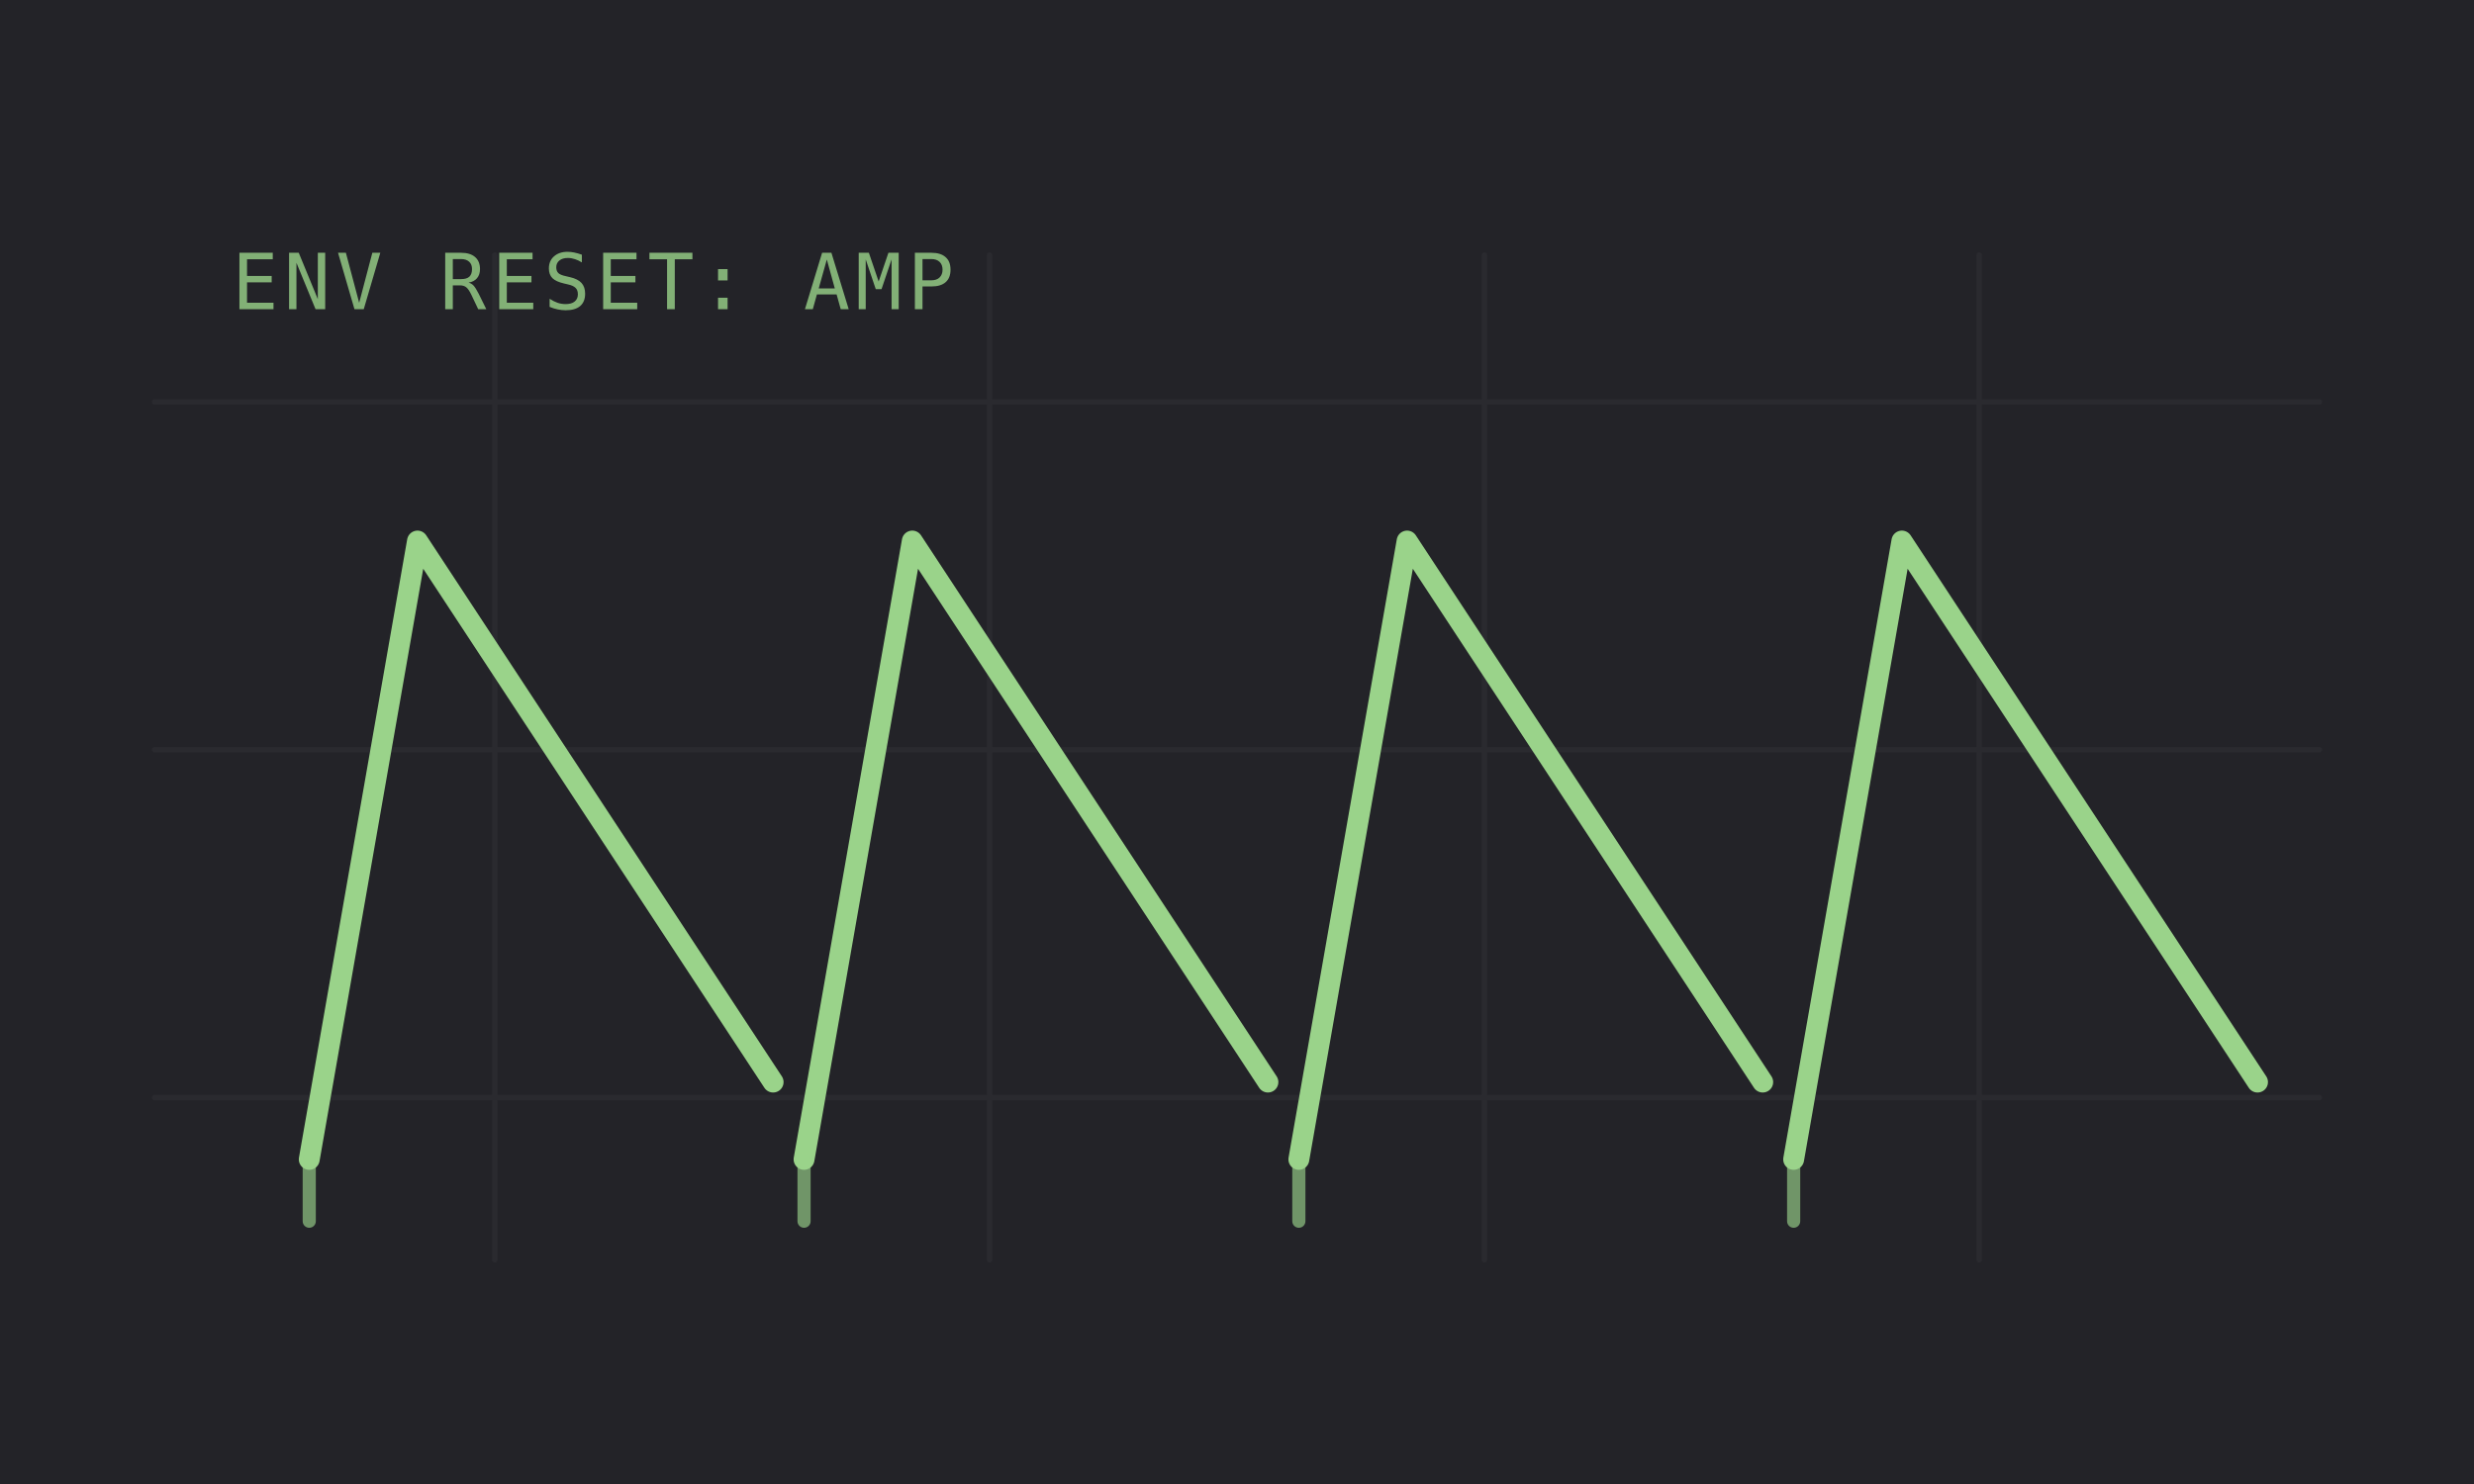
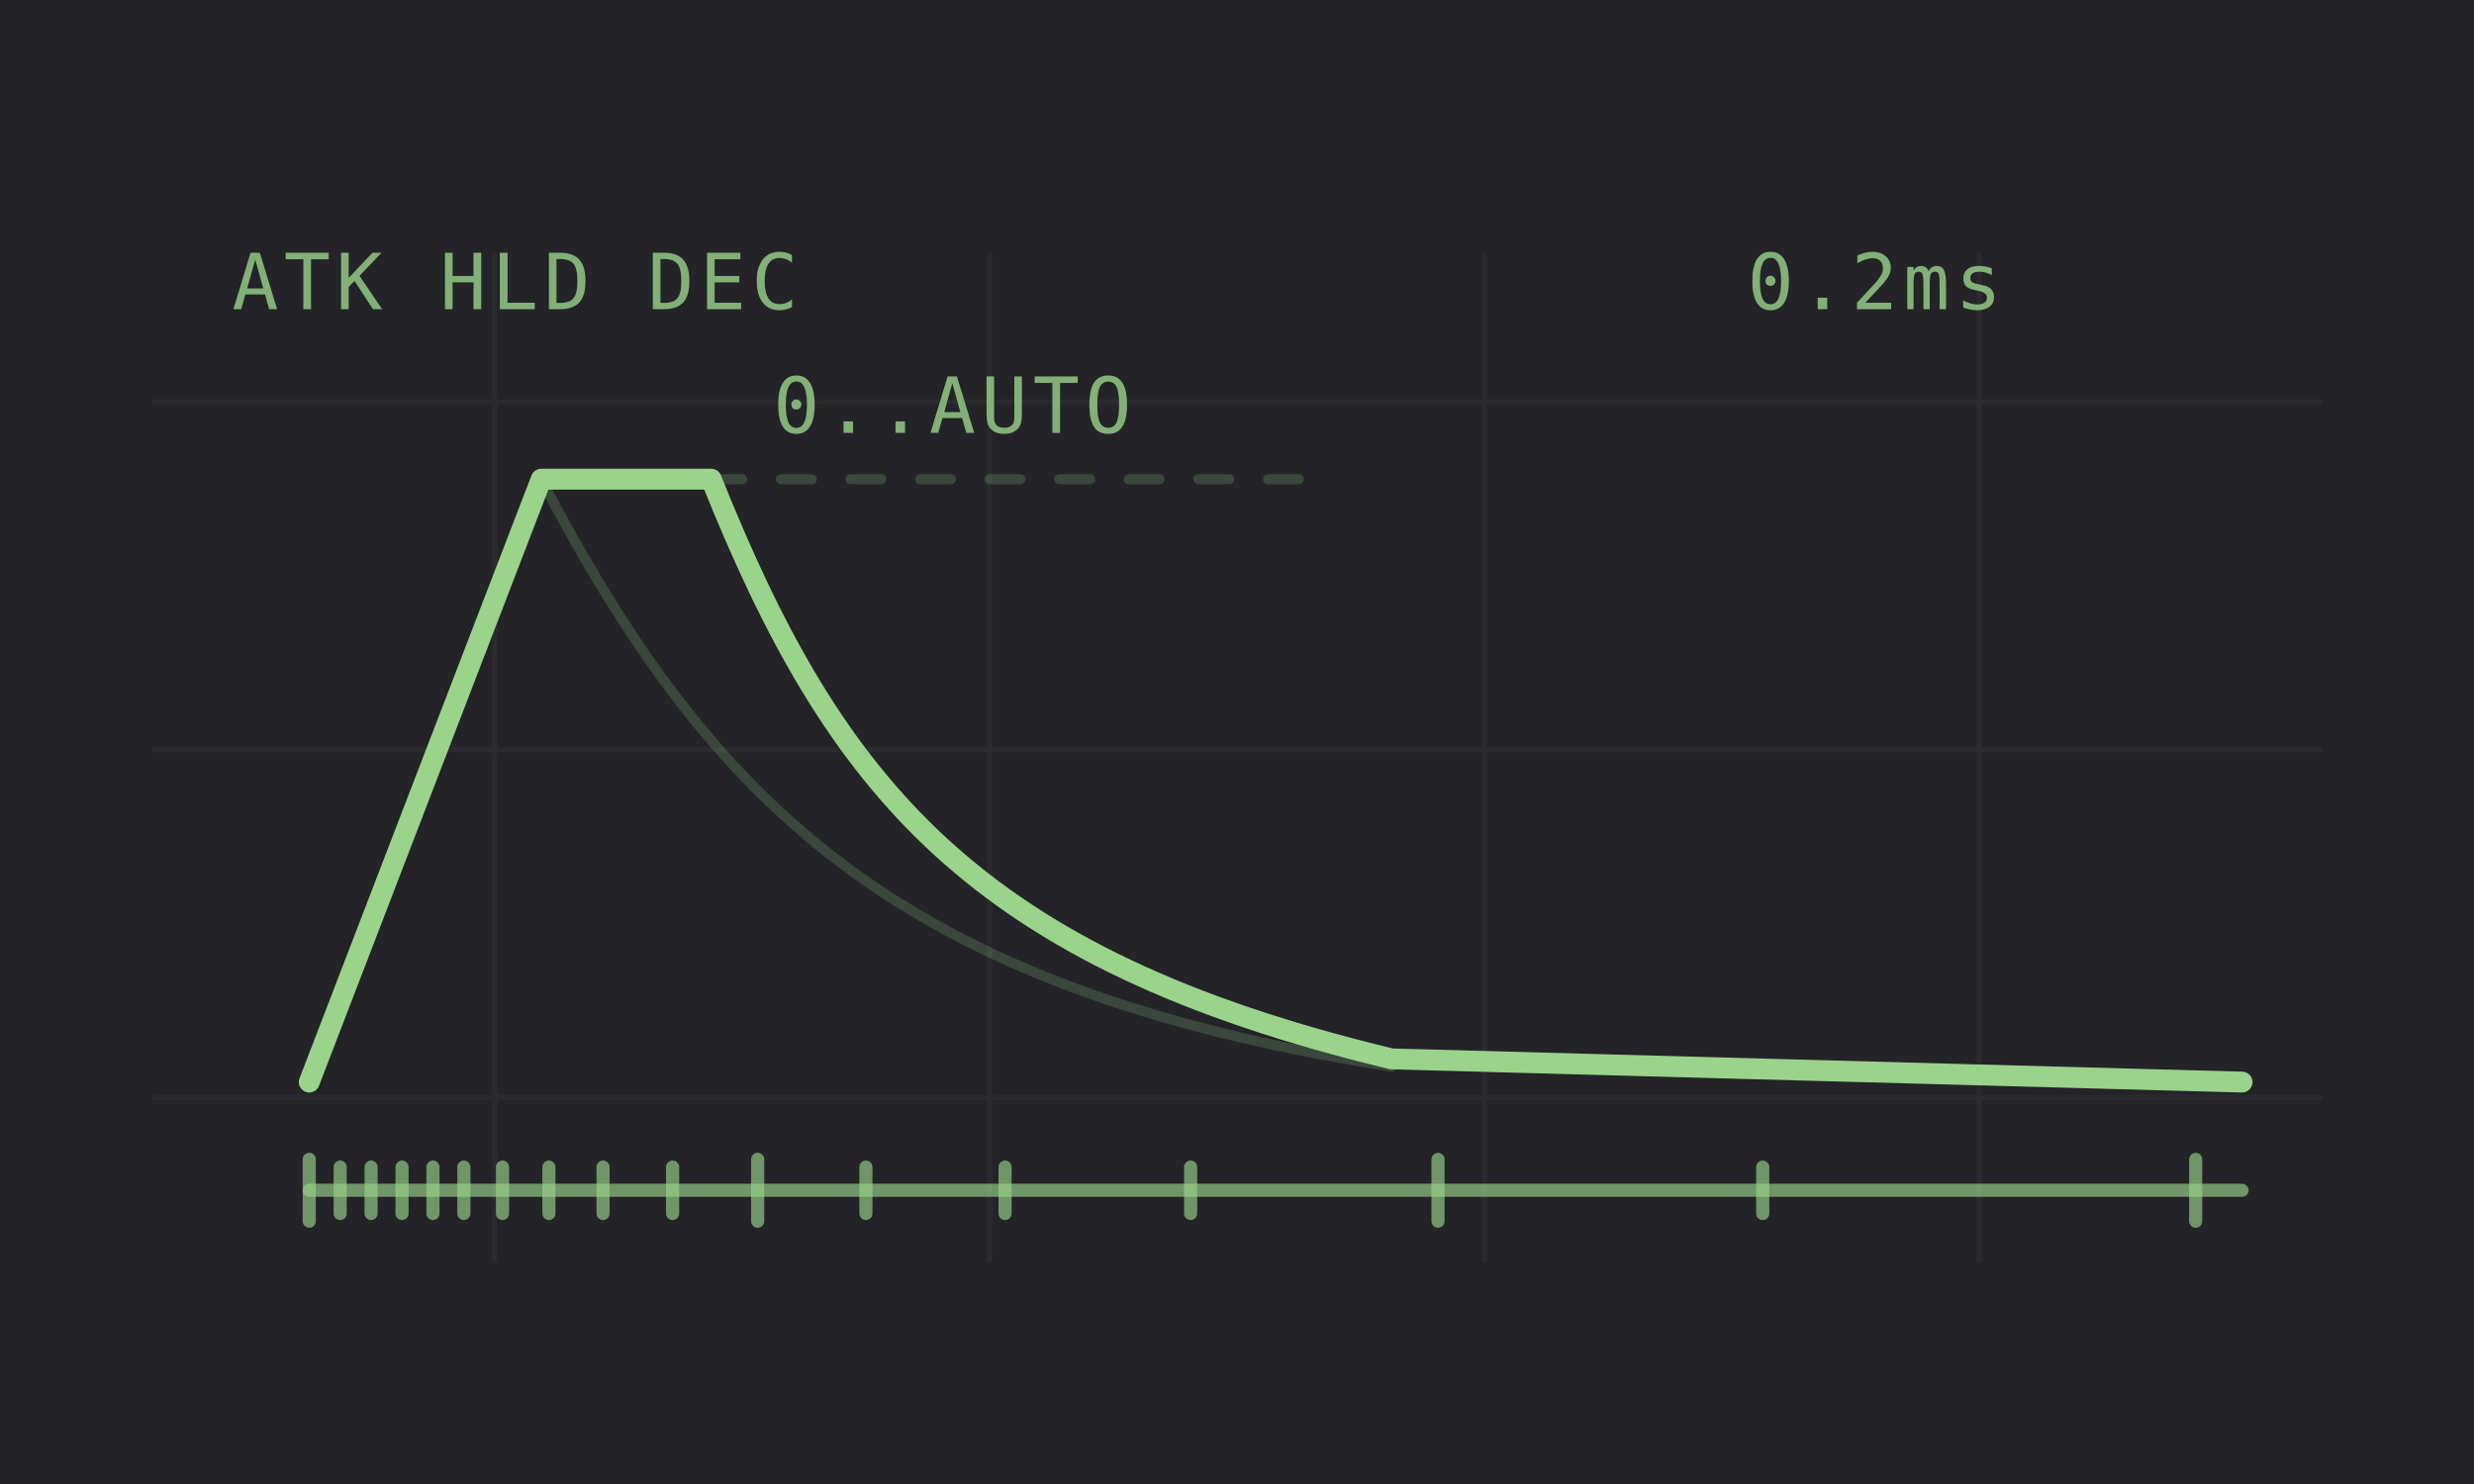
<svg xmlns="http://www.w3.org/2000/svg" width="320" height="192" viewBox="0 0 320 192" class="signal-art" fill="none" stroke-linecap="round" stroke-linejoin="round" role="img" aria-labelledby="title description">
  <style>.signal-grid{stroke:#fff;opacity:.035;stroke-width:.7}.signal-main{stroke:#9ad38a;stroke-width:2.7}.signal-secondary{stroke:#9ad38a;opacity:.65;stroke-width:1.7}.signal-ghost{stroke:#9ad38a;opacity:.2;stroke-width:1.3}.signal-art text{fill:#9ad38a;opacity:.8;font:10px monospace;letter-spacing:.7px;stroke:none}</style>
  <rect width="320" height="192" fill="#232328" />
  <g class="signal-grid">
    <path d="M20 52H300" />
    <path d="M20 97H300" />
    <path d="M20 142H300" />
    <path d="M64 33V163" />
    <path d="M128 33V163" />
    <path d="M192 33V163" />
    <path d="M256 33V163" />
  </g>
  <g>
-     <path class="signal-main" d="M40 150L54 70L100 140" />
-     <path class="signal-secondary" d="M40 150V158" />
-     <path class="signal-main" d="M104 150L118 70L164 140" />
-     <path class="signal-secondary" d="M104 150V158" />
-     <path class="signal-main" d="M168 150L182 70L228 140" />
-     <path class="signal-secondary" d="M168 150V158" />
-     <path class="signal-main" d="M232 150L246 70L292 140" />
-     <path class="signal-secondary" d="M232 150V158" />
-     <text x="30" y="40">ENV RESET: AMP</text>
+     <path class="signal-ghost" d="M92 62H170" stroke-dasharray="4 5" />
+     <path class="signal-ghost" d="M70 62C92 104 116 128 180 138" />
+     <path class="signal-main" d="M40 140L70 62H92C108 102 126 124 180 137L290 140" />
+     <path class="signal-secondary" d="M40 154H290" />
+     <path class="signal-secondary" d="M40 150V158M44 151V157M48 151V157M52 151V157M56 151V157M60 151V157M65 151V157M71 151V157M78 151V157M87 151V157M98 150V158M112 151V157M130 151V157M154 151V157M186 150V158M228 151V157M284 150V158" />
+     <text x="30" y="40">ATK HLD DEC</text>
+     <text x="226" y="40">0.2ms</text>
+     <text x="100" y="56">0..AUTO</text>
  </g>
</svg>
